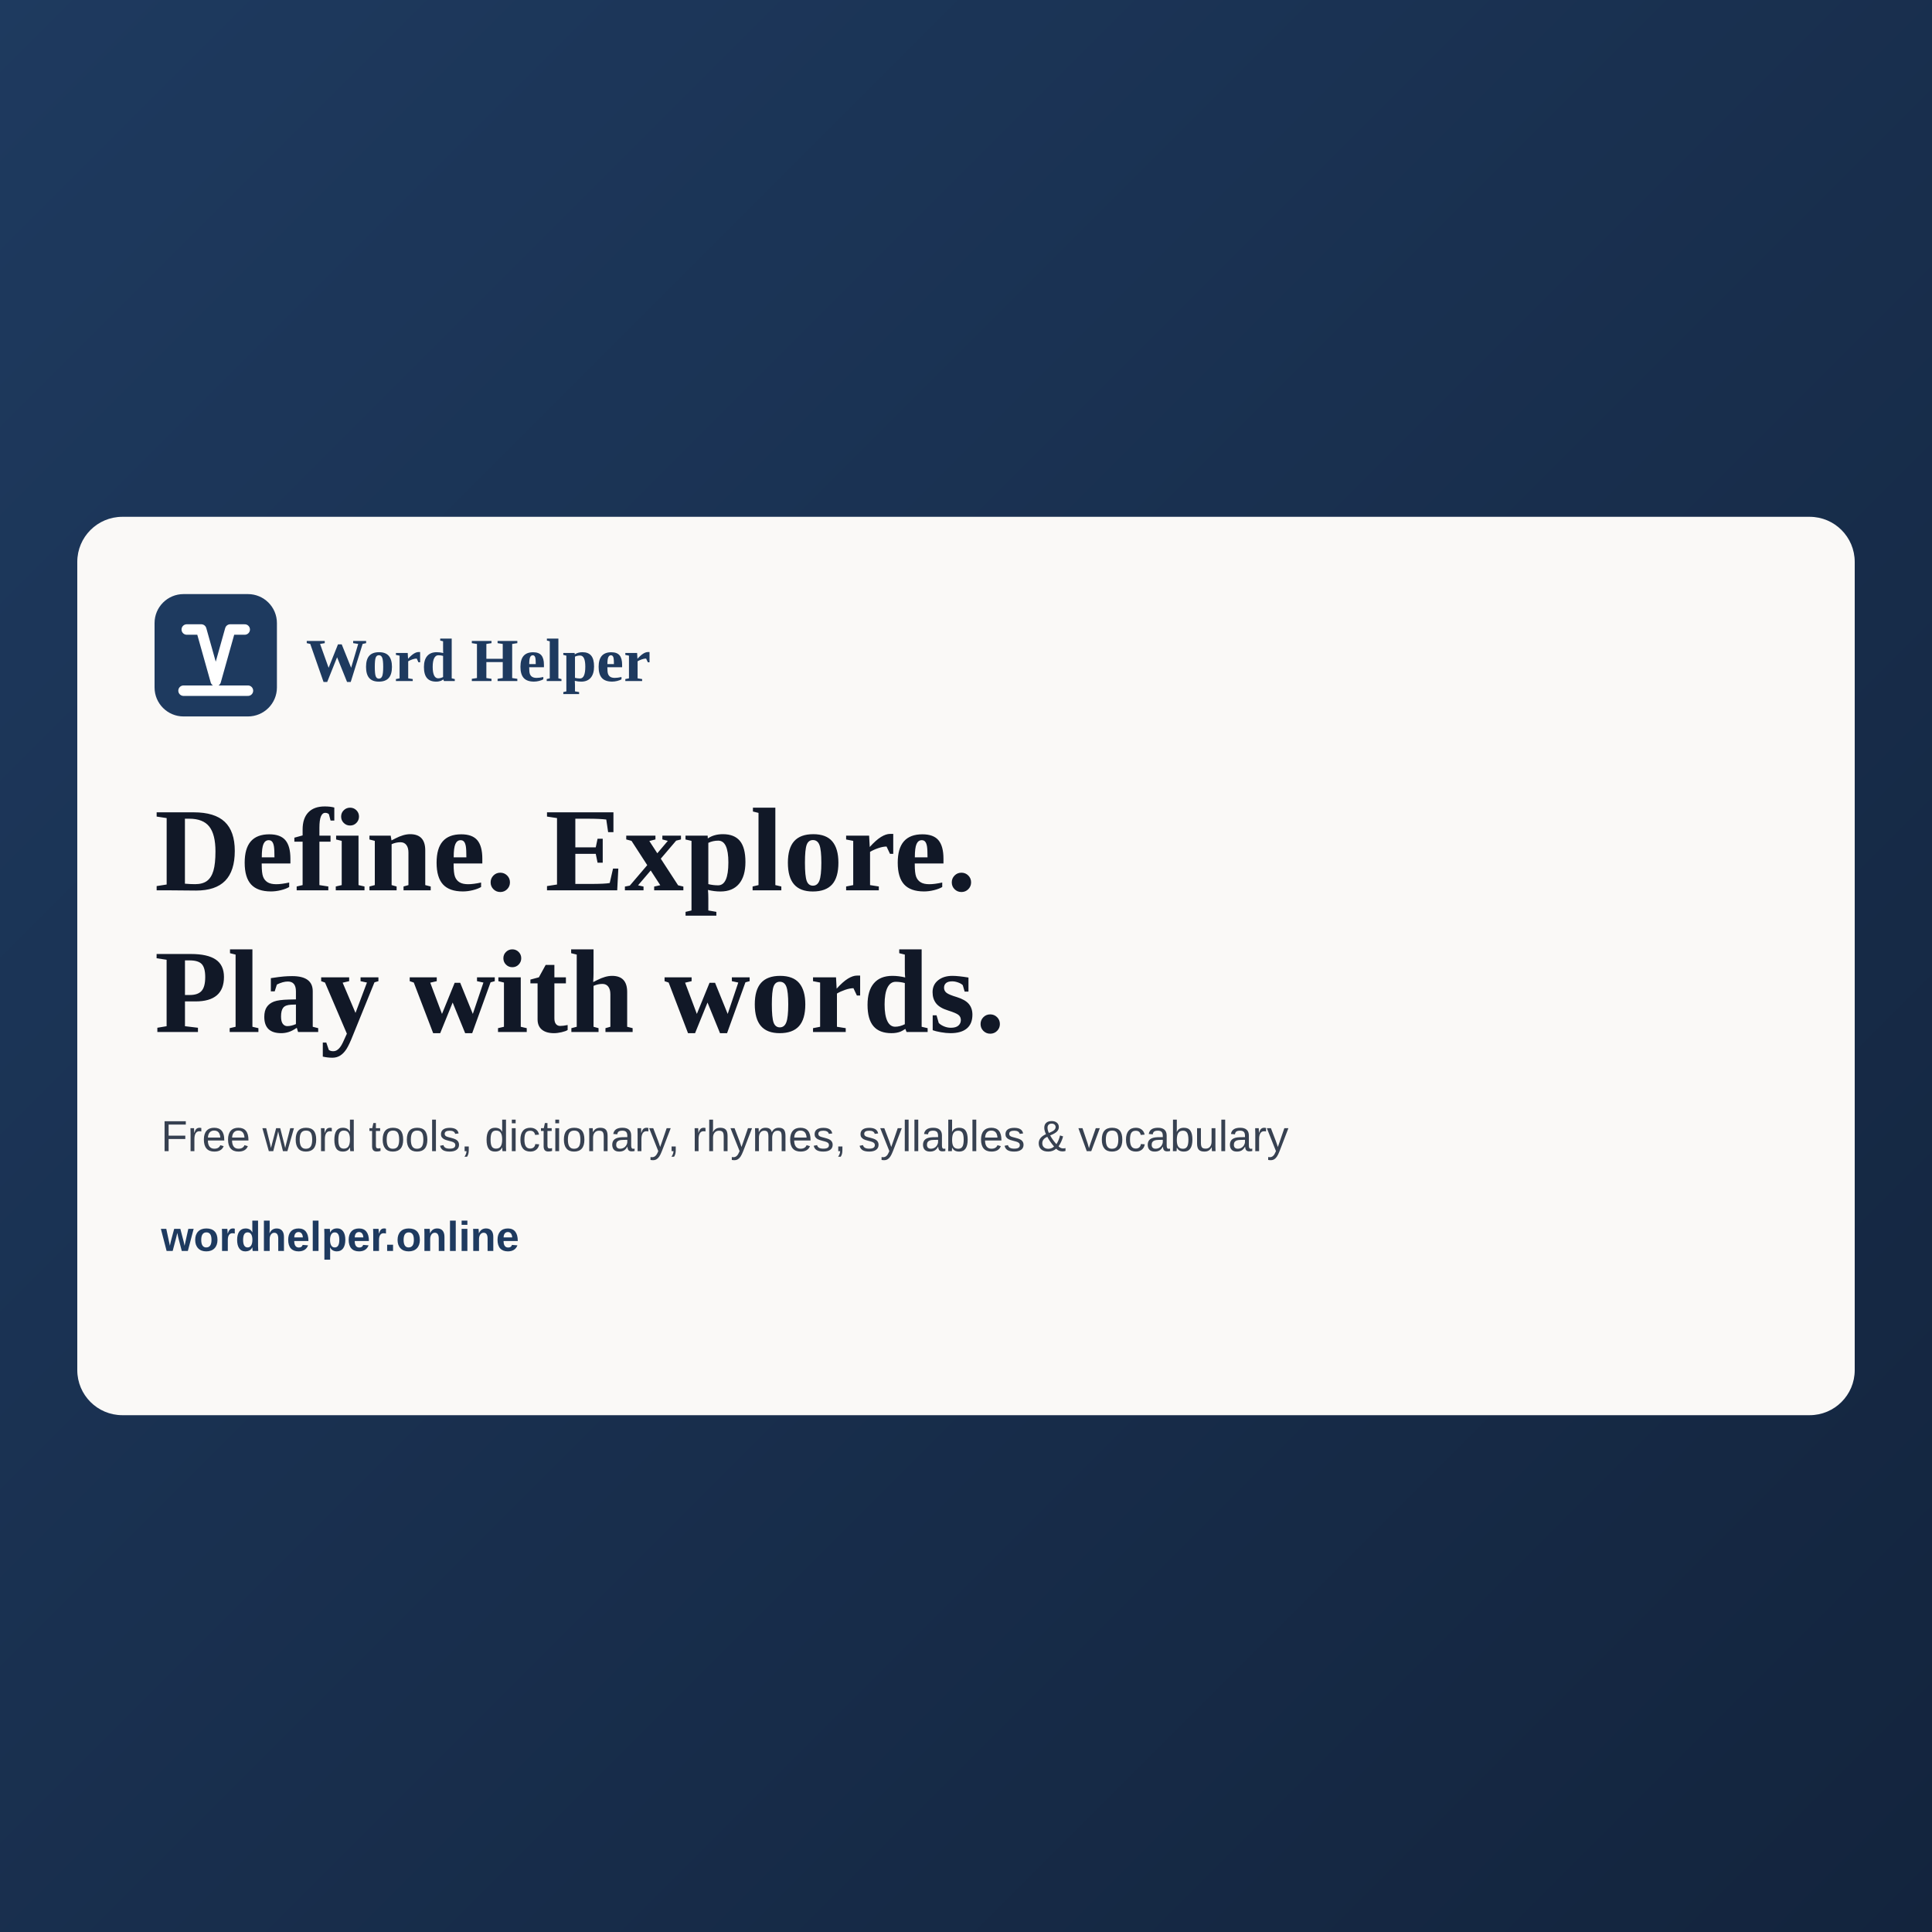
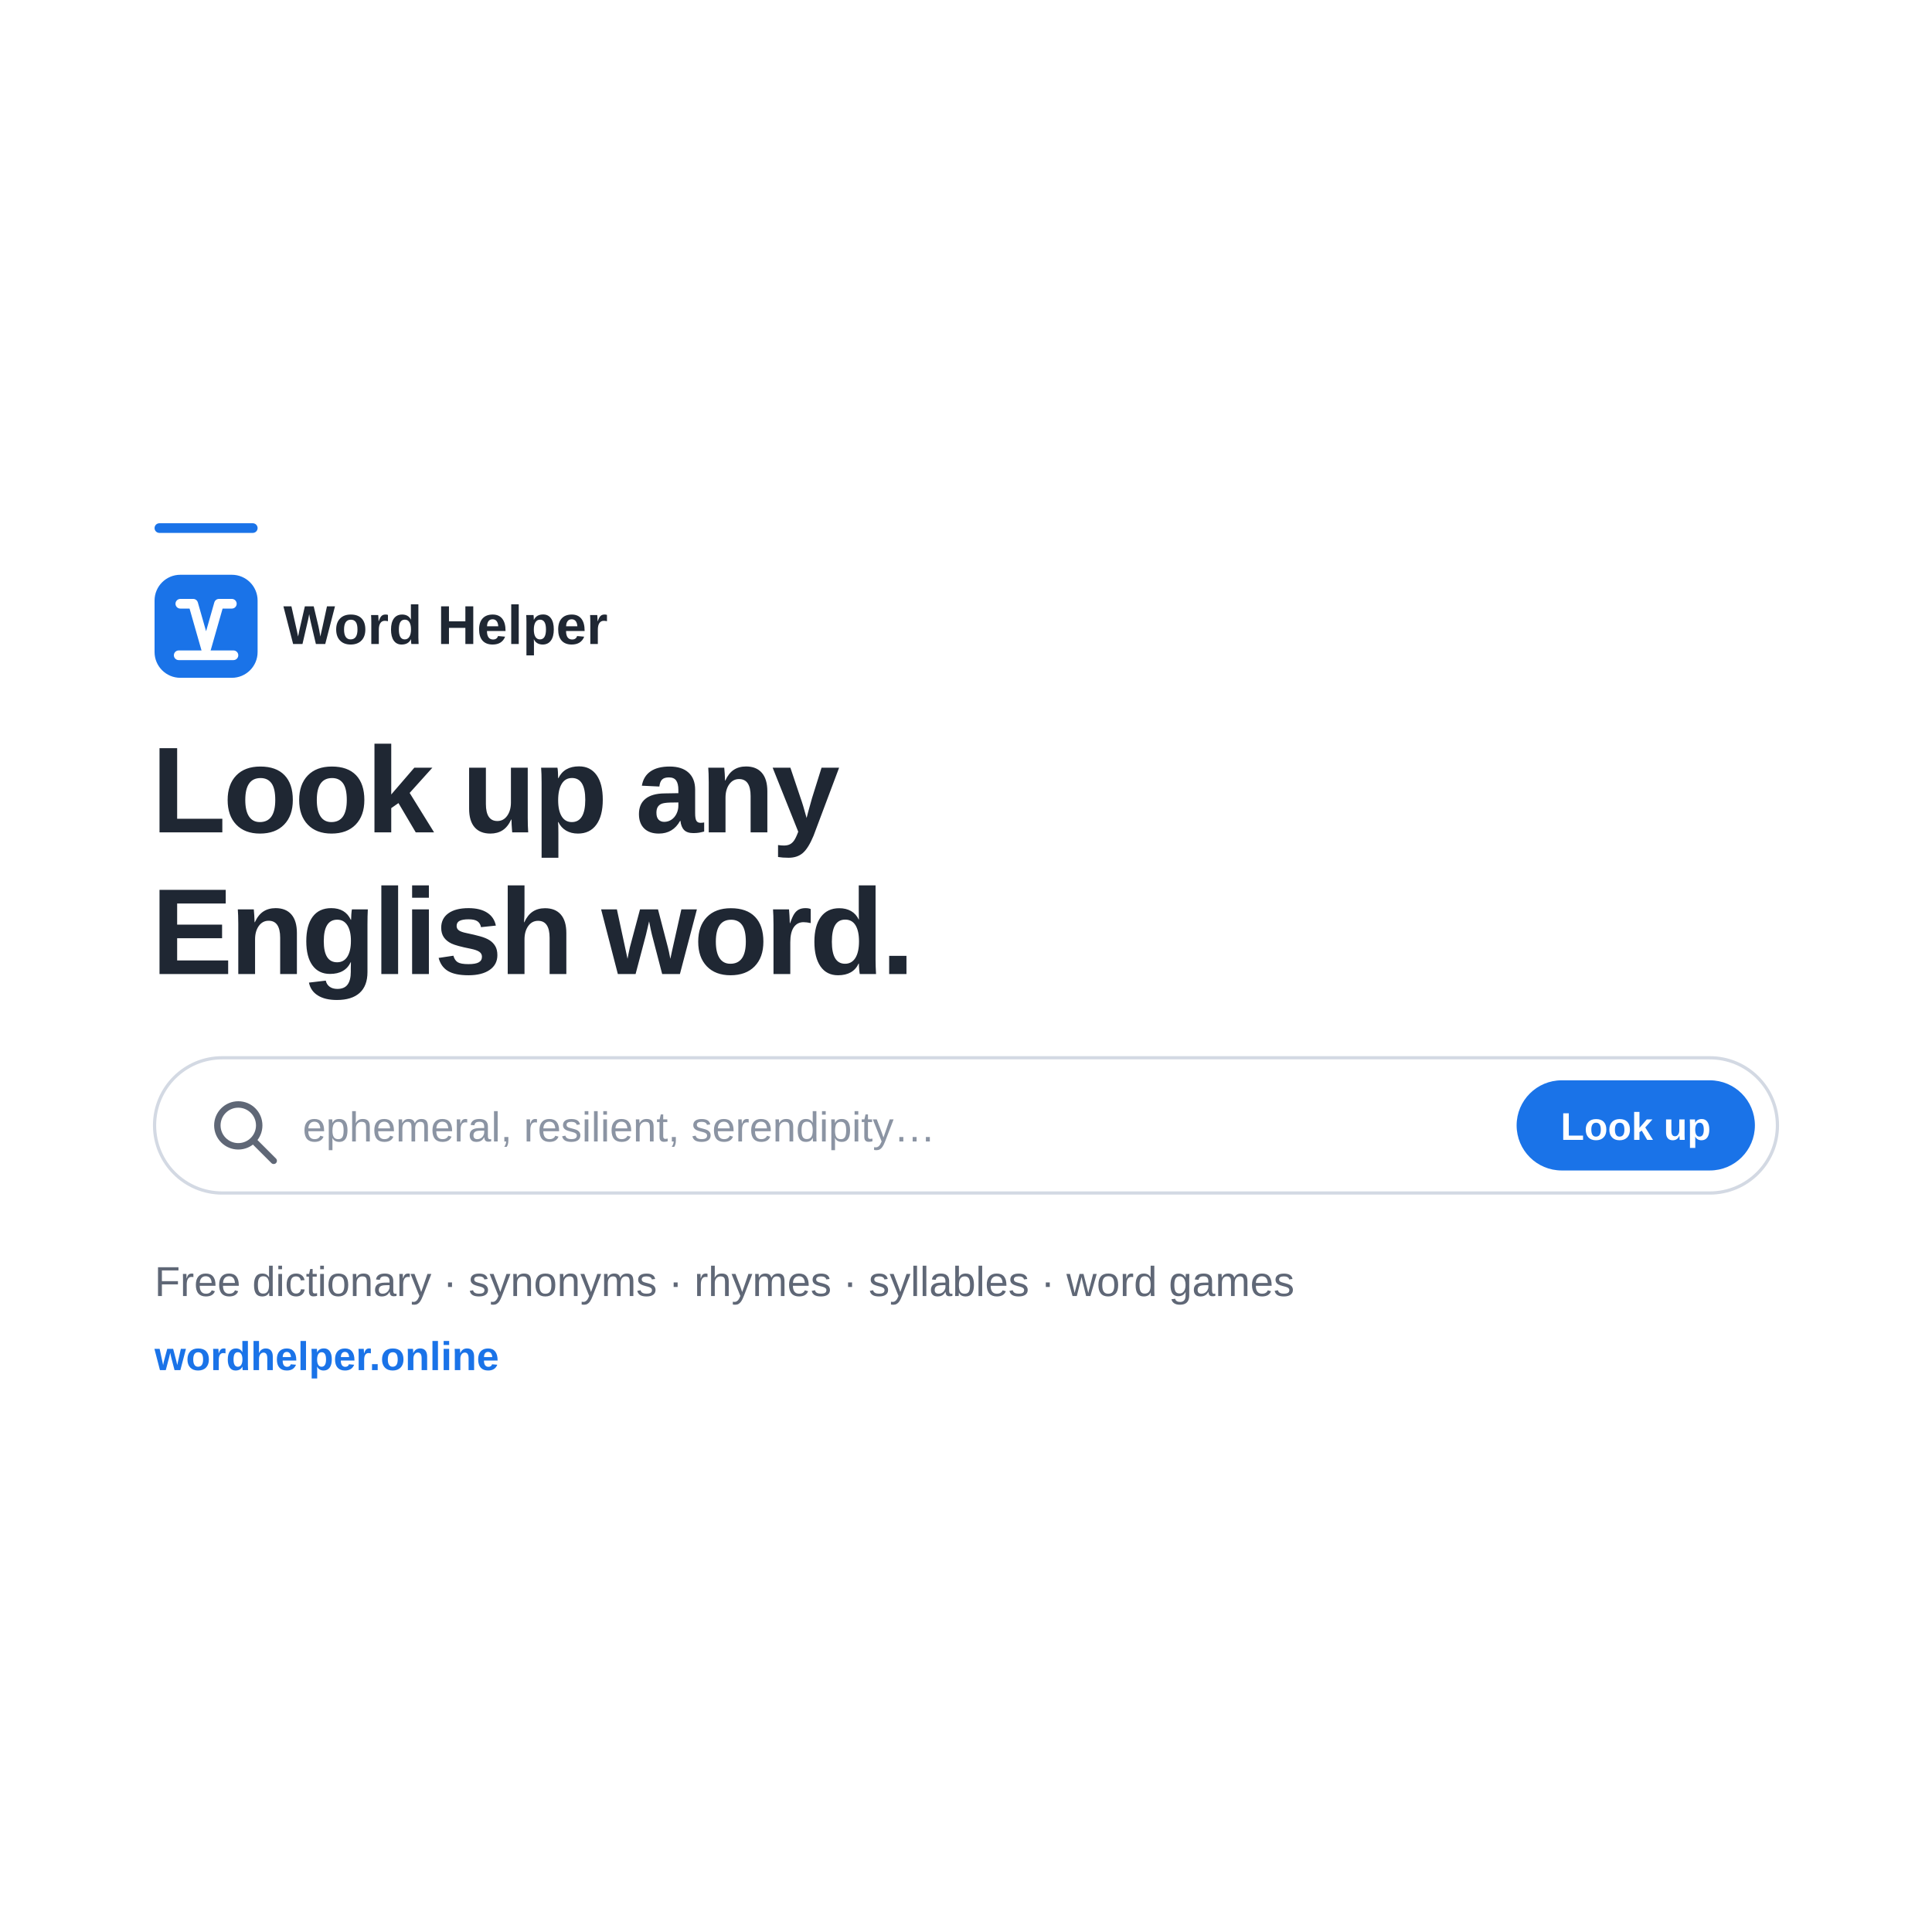
<svg xmlns="http://www.w3.org/2000/svg" width="1200" height="1200" viewBox="0 0 1200 1200">
-   <defs>
-     <linearGradient id="bg" x1="0" y1="0" x2="1" y2="1">
-       <stop offset="0" stop-color="#1e3a5f" />
-       <stop offset="1" stop-color="#13243d" />
-     </linearGradient>
-   </defs>
-   <rect width="1200" height="1200" fill="url(#bg)" />
+   <rect width="1200" height="1200" fill="#ffffff" />
  <g transform="translate(0,285)">
-     <rect x="48" y="36" width="1104" height="558" rx="28" fill="#faf9f7" />
-     <g transform="translate(96,84)">
-       <rect x="0" y="0" width="76" height="76" rx="18" fill="#1e3a5f" />
-       <path d="M20 22h9l9 32 9-32h9" fill="none" stroke="#fff" stroke-width="6.5" stroke-linecap="round" stroke-linejoin="round" />
-       <path d="M18 60h40" fill="none" stroke="#fff" stroke-width="6.5" stroke-linecap="round" />
+     <rect x="96" y="40" width="64" height="6" rx="3" fill="#1a73e8" />
+     <g transform="translate(96,72)">
+       <rect x="0" y="0" width="64" height="64" rx="16" fill="#1a73e8" />
+       <path d="M16 18h8l8 28 8-28h8" fill="none" stroke="#fff" stroke-width="6" stroke-linecap="round" stroke-linejoin="round" />
+       <path d="M15 50h34" fill="none" stroke="#fff" stroke-width="6" stroke-linecap="round" />
    </g>
-     <text x="190" y="138" font-family="Georgia, 'Times New Roman', serif" font-size="38" font-weight="700" fill="#1e3a5f">Word Helper</text>
-     <text x="96" y="268" font-family="Georgia, 'Times New Roman', serif" font-size="74" font-weight="700" fill="#111827">Define. Explore.</text>
-     <text x="96" y="356" font-family="Georgia, 'Times New Roman', serif" font-size="74" font-weight="700" fill="#111827">Play with words.</text>
-     <text x="100" y="430" font-family="Arial, sans-serif" font-size="27" fill="#374151">Free word tools, dictionary, rhymes, syllables &amp; vocabulary</text>
-     <text x="100" y="492" font-family="Arial, sans-serif" font-size="26" font-weight="700" fill="#1e3a5f">wordhelper.online</text>
+     <text x="176" y="115" font-family="Arial, Helvetica, sans-serif" font-size="34" font-weight="700" fill="#1f2733">Word Helper</text>
+     <text x="94" y="232" font-family="Arial, Helvetica, sans-serif" font-size="76" font-weight="800" letter-spacing="-2" fill="#1f2733">Look up any</text>
+     <text x="94" y="320" font-family="Arial, Helvetica, sans-serif" font-size="76" font-weight="800" letter-spacing="-2" fill="#1f2733">English word.</text>
+     <g transform="translate(96,372)">
+       <rect x="0" y="0" width="1008" height="84" rx="42" fill="#ffffff" stroke="#d3d9e3" stroke-width="2" />
+       <circle cx="52" cy="42" r="13" fill="none" stroke="#5f6776" stroke-width="4" />
+       <path d="M62 52l12 12" stroke="#5f6776" stroke-width="4" stroke-linecap="round" />
+       <text x="92" y="52" font-family="Arial, Helvetica, sans-serif" font-size="26" fill="#8b94a3">ephemeral, resilient, serendipity…</text>
+       <rect x="846" y="14" width="148" height="56" rx="28" fill="#1a73e8" />
+       <text x="920" y="51" font-family="Arial, Helvetica, sans-serif" font-size="24" font-weight="700" fill="#ffffff" text-anchor="middle">Look up</text>
+     </g>
+     <text x="96" y="520" font-family="Arial, Helvetica, sans-serif" font-size="26" fill="#5f6776">Free dictionary · synonyms · rhymes · syllables · word games</text>
+     <text x="96" y="566" font-family="Arial, Helvetica, sans-serif" font-size="25" font-weight="700" fill="#1a73e8">wordhelper.online</text>
  </g>
</svg>
